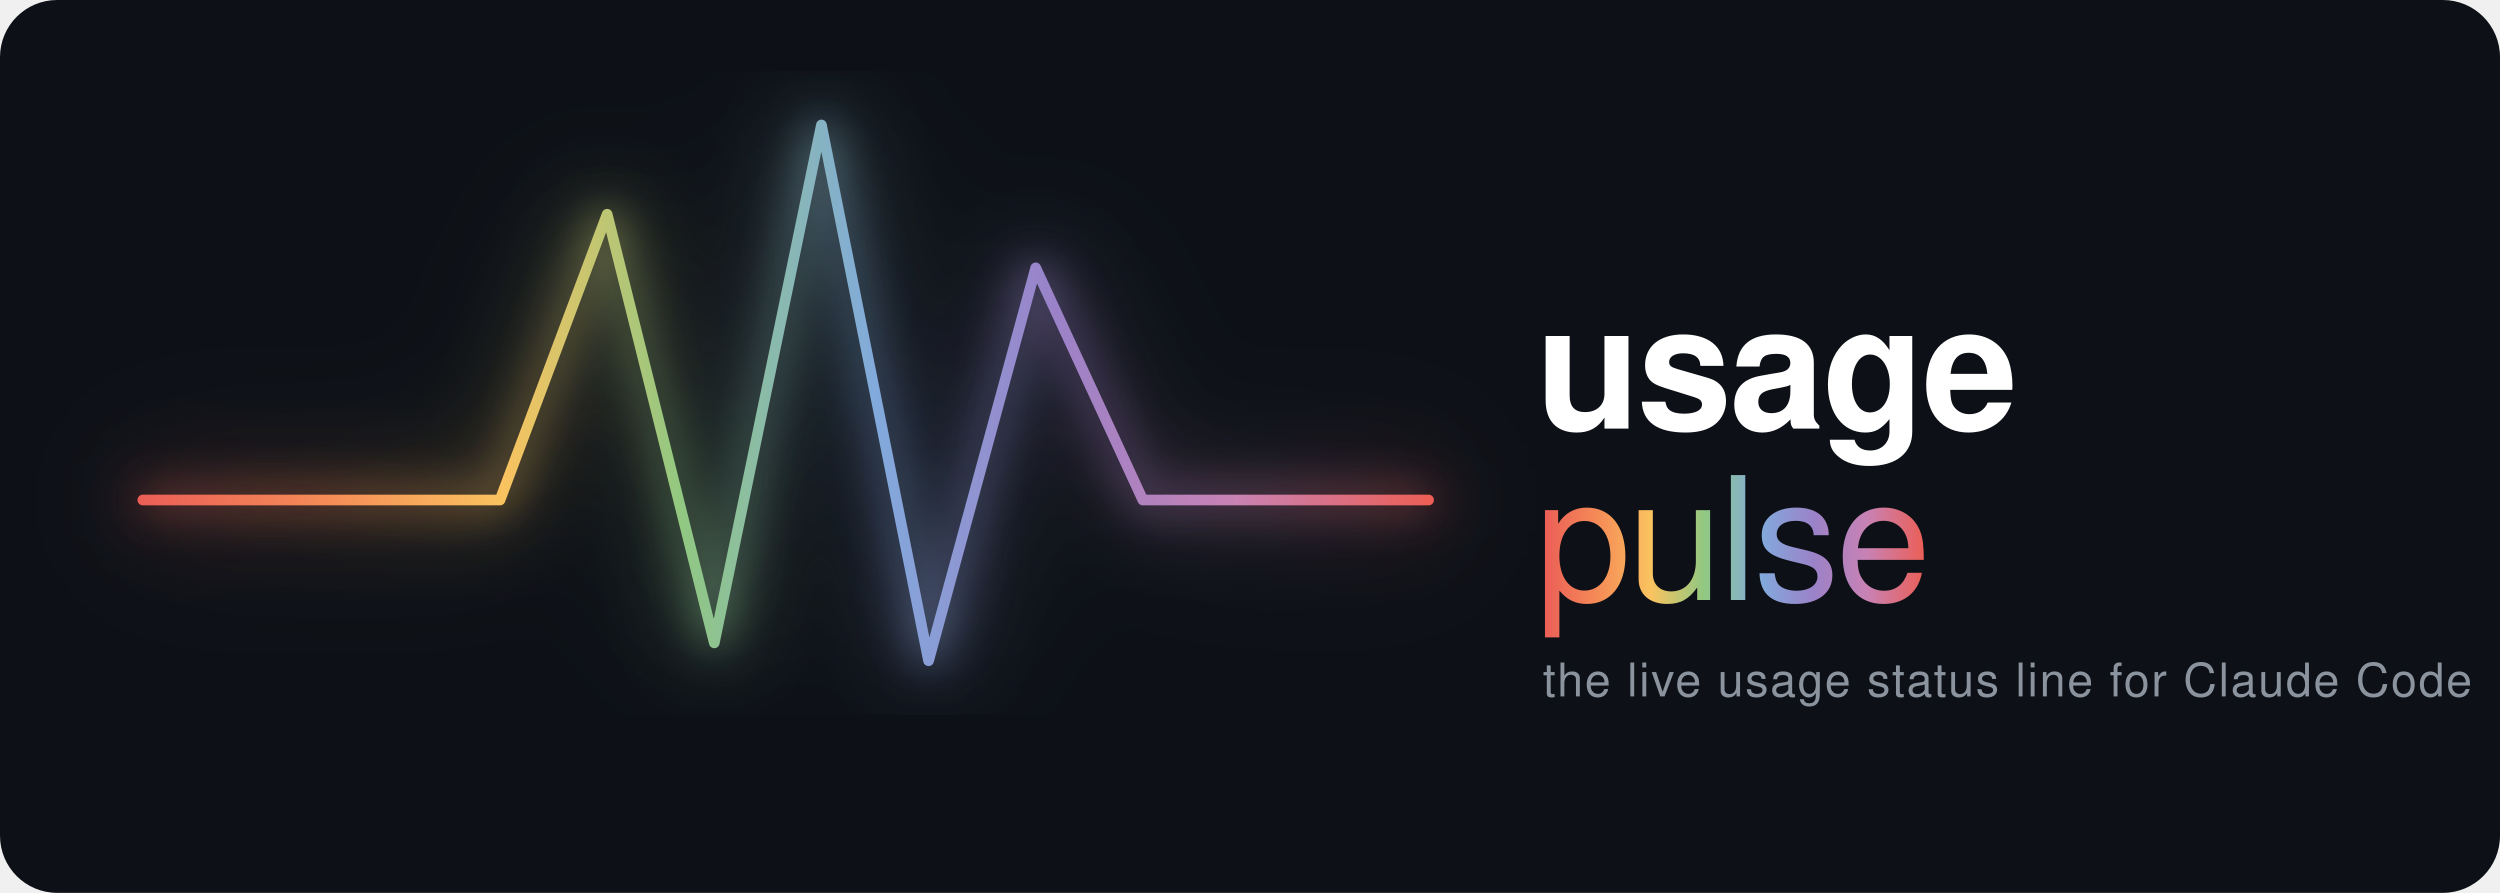
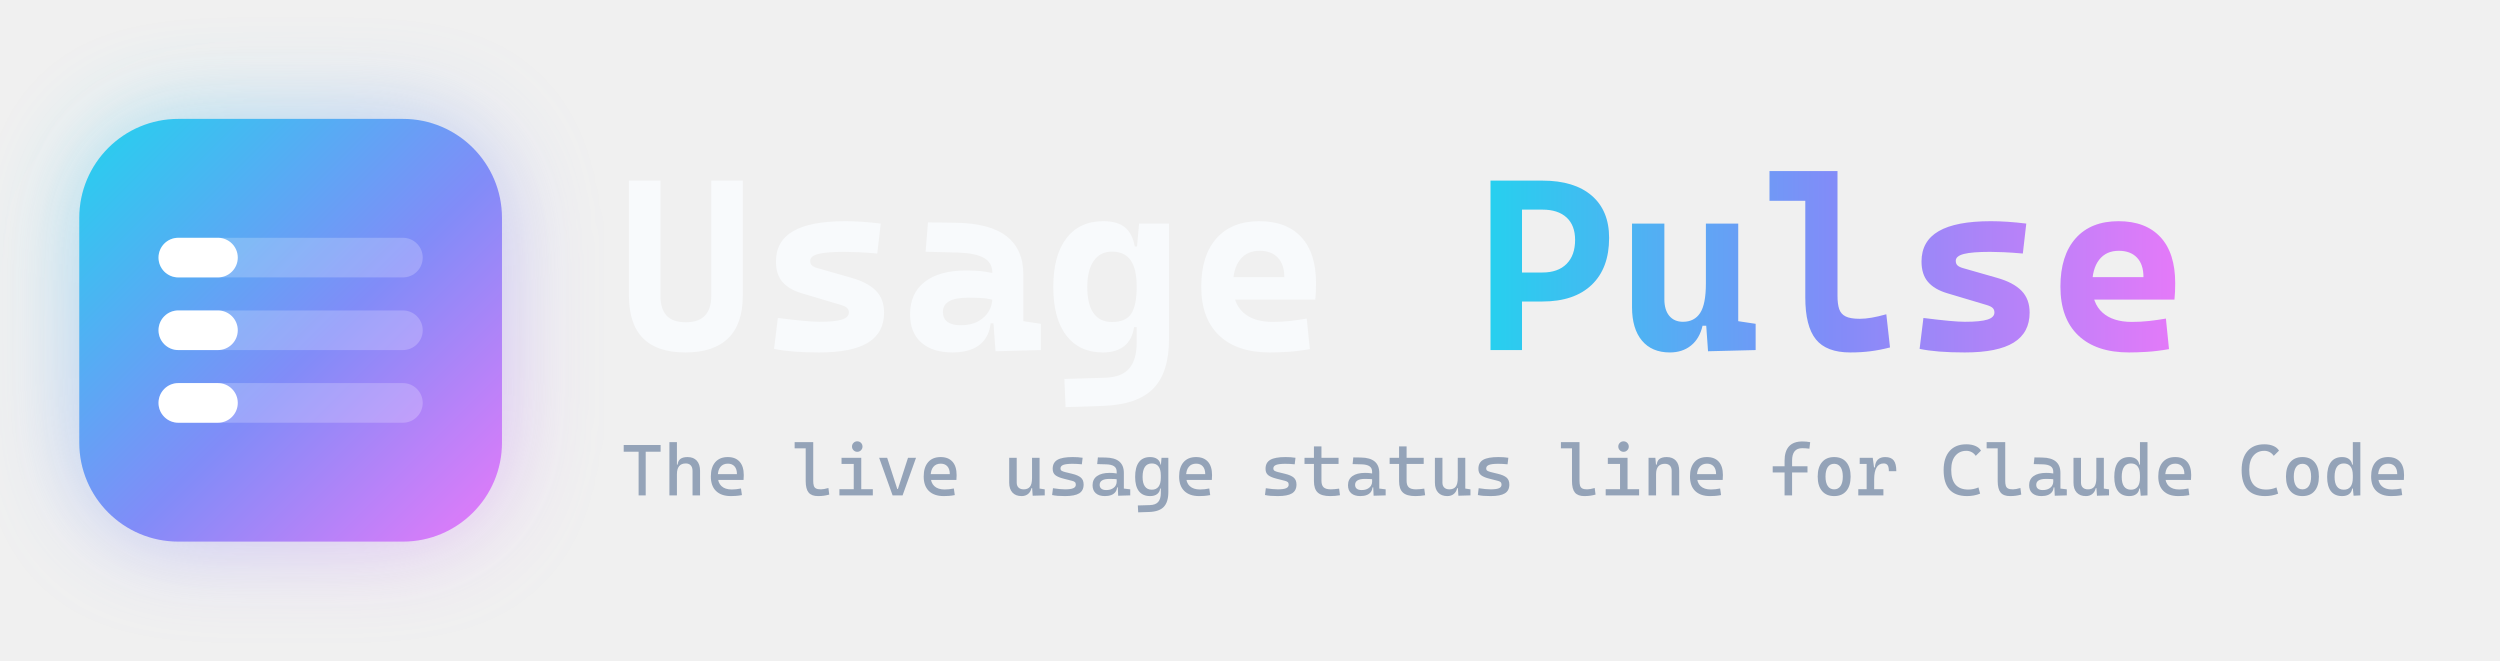
- <svg xmlns="http://www.w3.org/2000/svg" viewBox="0 0 700 250" width="700" height="250">
+ <svg xmlns="http://www.w3.org/2000/svg" viewBox="0 0 757 200" width="757" height="200" role="img" aria-label="Usage Pulse: the live usage status line for Claude Code">
  <defs>
-     <linearGradient id="g" x1="0%" y1="0%" x2="100%" y2="0%">
-       <stop offset="0%" stop-color="#eb5f57" />
-       <stop offset="14%" stop-color="#f58b57" />
-       <stop offset="28%" stop-color="#fac35f" />
-       <stop offset="42%" stop-color="#91c882" />
-       <stop offset="57%" stop-color="#82aadc" />
-       <stop offset="71%" stop-color="#9b82c8" />
-       <stop offset="85%" stop-color="#c882b4" />
-       <stop offset="100%" stop-color="#eb5f57" />
+     <linearGradient id="icon" x1="0" y1="0" x2="1" y2="1">
+       <stop offset="0" stop-color="#22d3ee" />
+       <stop offset=".55" stop-color="#818cf8" />
+       <stop offset="1" stop-color="#e879f9" />
    </linearGradient>
-     <filter id="g1">
-       <feGaussianBlur stdDeviation="6" />
-     </filter>
-     <filter id="g2">
-       <feGaussianBlur stdDeviation="12" />
-     </filter>
-     <filter id="g3">
-       <feGaussianBlur stdDeviation="20" />
+     <linearGradient id="word" gradientUnits="userSpaceOnUse" x1="446" y1="0" x2="663" y2="0">
+       <stop offset="0" stop-color="#22d3ee" />
+       <stop offset=".5" stop-color="#818cf8" />
+       <stop offset="1" stop-color="#e879f9" />
+     </linearGradient>
+     <filter id="glow" x="-40%" y="-40%" width="180%" height="180%">
+       <feGaussianBlur stdDeviation="14" />
    </filter>
  </defs>
-   <rect width="700" height="250" fill="#0d1117" rx="16" />
-   <polyline points="40,140 100,140 140,140 170,60 200,180 230,35 260,185 290,75 320,140 360,140 400,140" fill="none" stroke="url(#g)" stroke-width="8" stroke-linecap="round" stroke-linejoin="round" opacity="0.15" filter="url(#g3)" />
-   <polyline points="40,140 100,140 140,140 170,60 200,180 230,35 260,185 290,75 320,140 360,140 400,140" fill="none" stroke="url(#g)" stroke-width="6" stroke-linecap="round" stroke-linejoin="round" opacity="0.4" filter="url(#g2)" />
-   <polyline points="40,140 100,140 140,140 170,60 200,180 230,35 260,185 290,75 320,140 360,140 400,140" fill="none" stroke="url(#g)" stroke-width="4" stroke-linecap="round" stroke-linejoin="round" opacity="0.6" filter="url(#g1)" />
-   <polyline points="40,140 100,140 140,140 170,60 200,180 230,35 260,185 290,75 320,140 360,140 400,140" fill="none" stroke="url(#g)" stroke-width="3" stroke-linecap="round" stroke-linejoin="round" />
-   <text x="430" y="120" font-family="-apple-system,BlinkMacSystemFont,'Segoe UI',Helvetica,Arial,sans-serif" font-size="48" font-weight="700" fill="#ffffff" letter-spacing="-1">usage</text>
-   <text x="430" y="168" font-family="-apple-system,BlinkMacSystemFont,'Segoe UI',Helvetica,Arial,sans-serif" font-size="48" font-weight="300" fill="url(#g)" letter-spacing="-1">pulse</text>
-   <text x="432" y="195" font-family="-apple-system,BlinkMacSystemFont,'Segoe UI',Helvetica,Arial,sans-serif" font-size="13" fill="#8b949e" letter-spacing="0.5">the live usage status line for Claude Code</text>
+   <rect x="24" y="36" width="128" height="128" rx="32" fill="url(#icon)" filter="url(#glow)" opacity=".45">
+     <animate attributeName="opacity" values=".35;.6;.35" dur="6s" repeatCount="indefinite" />
+   </rect>
+   <rect x="24" y="36" width="128" height="128" rx="30" fill="url(#icon)" />
+   <rect x="48" y="72" width="80" height="12" rx="6" fill="#ffffff" opacity=".22" />
+   <rect x="48" y="72" width="24" height="12" rx="6" fill="#ffffff">
+     <animate attributeName="width" values="24;74;60;82;24" dur="7s" repeatCount="indefinite" calcMode="spline" keySplines="0.4 0 0.2 1;0.4 0 0.2 1;0.4 0 0.2 1;0.4 0 0.2 1" />
+   </rect>
+   <rect x="48" y="94" width="80" height="12" rx="6" fill="#ffffff" opacity=".22" />
+   <rect x="48" y="94" width="24" height="12" rx="6" fill="#ffffff">
+     <animate attributeName="width" values="48;30;70;52;48" dur="9s" repeatCount="indefinite" calcMode="spline" keySplines="0.4 0 0.2 1;0.4 0 0.2 1;0.4 0 0.2 1;0.4 0 0.2 1" />
+   </rect>
+   <rect x="48" y="116" width="80" height="12" rx="6" fill="#ffffff" opacity=".22" />
+   <rect x="48" y="116" width="24" height="12" rx="6" fill="#ffffff">
+     <animate attributeName="width" values="16;60;40;68;16" dur="8s" repeatCount="indefinite" calcMode="spline" keySplines="0.4 0 0.2 1;0.4 0 0.2 1;0.4 0 0.2 1;0.4 0 0.2 1" />
+   </rect>
+   <path d="M207.53 106.723Q190.444 106.723 190.444 89.523V54.691H199.983V89.523Q199.983 93.534 201.844 95.558Q203.705 97.581 207.694 97.581Q215.376 97.581 215.376 89.523V54.691H224.915V89.523Q224.915 98.123 220.494 102.423Q216.073 106.723 207.53 106.723Z M248.076 106.723Q243.704 106.723 240.326 106.452Q236.947 106.181 234.382 105.639L235.538 96.28Q240.091 96.858 243.198 97.147Q246.306 97.437 248.076 97.437Q252.81 97.437 254.923 96.768Q257.037 96.1 257.037 94.618Q257.037 93.751 256.495 93.245Q255.953 92.739 254.761 92.378L242.656 88.765Q238.826 87.608 236.893 85.332Q234.96 83.056 234.96 79.189Q234.96 73.011 240.163 69.994Q245.366 66.977 255.953 66.977Q258.41 66.977 261.066 67.157Q263.722 67.338 266.685 67.699L265.637 76.769Q262.349 76.479 259.892 76.371Q257.435 76.263 255.736 76.263Q250.28 76.263 247.805 76.895Q245.33 77.527 245.33 78.973Q245.33 79.876 245.854 80.364Q246.378 80.852 247.498 81.177L257.868 84.14Q262.818 85.549 265.257 88.06Q267.696 90.571 267.696 94.654Q267.696 100.761 262.854 103.742Q258.013 106.723 248.076 106.723Z M301.444 106.361 300.613 95.016 300.469 90.029V82.55Q300.469 79.479 297.849 78.051Q295.229 76.624 290.062 76.479L280.271 76.227L280.993 67.338L289.34 67.446Q299.746 67.591 304.805 71.547Q309.863 75.504 309.863 83.092V97.256L315.175 98.051V106.0ZM288.473 106.723Q282.366 106.723 278.97 103.724Q275.573 100.725 275.573 95.196Q275.573 88.765 280.018 85.332Q284.462 81.899 292.628 81.899Q295.771 81.899 298.066 82.225Q300.36 82.55 302.709 83.236L301.119 90.86Q298.807 90.318 296.964 90.228Q295.121 90.138 293.098 90.138Q285.51 90.138 285.51 94.474Q285.51 96.425 286.883 97.455Q288.256 98.484 290.894 98.484Q294.073 98.484 296.205 97.292Q298.337 96.1 299.403 94.257Q300.469 92.414 300.469 90.463V88.078L301.842 97.906H298.771L300.035 96.75Q299.927 100.074 298.518 102.296Q297.108 104.519 294.561 105.621Q292.014 106.723 288.473 106.723Z M322.654 123.271 322.293 114.744 334.578 114.383Q339.637 114.238 341.913 111.583Q344.189 108.927 344.189 103.76V75.793L344.912 67.699H353.981V102.604Q353.981 112.829 349.176 117.689Q344.37 122.549 333.855 122.91ZM333.964 106.723Q326.846 106.723 322.889 101.592Q318.933 96.461 318.933 86.886Q318.933 77.383 322.889 72.18Q326.846 66.977 334.036 66.977Q338.408 66.977 340.667 68.874Q342.925 70.771 343.611 74.637H346.43L344.189 86.886Q344.189 81.321 342.329 78.756Q340.468 76.19 336.71 76.19Q333.133 76.19 331.182 78.991Q329.23 81.791 329.23 86.886Q329.23 92.161 331.127 94.835Q333.024 97.509 336.71 97.509Q340.901 97.509 342.545 94.979Q344.189 92.45 344.189 86.886L346.791 99.062H343.395Q342.816 102.893 340.396 104.808Q337.975 106.723 333.964 106.723Z M384.514 106.723Q374.566 106.723 369.152 101.574Q363.737 96.425 363.737 86.777Q363.737 77.383 368.339 72.18Q372.941 66.977 381.334 66.977Q389.534 66.977 394.016 71.785Q398.497 76.593 398.497 85.766Q398.497 88.367 398.27 90.716H370.169V83.923H388.886Q388.886 80.065 386.917 78.001Q384.947 75.938 381.406 75.938Q377.576 75.938 375.462 78.666Q373.349 81.394 373.349 86.416Q373.349 91.827 376.479 94.65Q379.609 97.473 385.381 97.473Q387.987 97.473 390.514 97.202Q393.041 96.931 395.679 96.461L396.618 105.711Q392.948 106.361 389.902 106.542Q386.856 106.723 384.514 106.723Z" fill="#f8fafc" />
+   <path d="M459.995 91.294V82.514H467.041Q471.774 82.514 474.358 79.912Q476.941 77.311 476.941 72.649Q476.941 68.241 474.358 65.856Q471.774 63.472 467.041 63.472H460.14V54.691H467.041Q476.688 54.691 481.964 59.226Q487.239 63.761 487.239 72.035Q487.239 81.213 481.964 86.253Q476.688 91.294 467.041 91.294ZM451.323 106.0V54.691H460.862V106.0Z M505.631 106.723Q500.166 106.723 497.171 103.127Q494.177 99.532 494.177 92.992V67.699H503.969V90.571Q503.969 93.859 505.468 95.648Q506.968 97.437 509.605 97.437Q513.045 97.437 514.794 94.781Q516.543 92.125 516.543 85.874L518.494 98.629H515.531Q514.641 102.531 512.041 104.627Q509.441 106.723 505.631 106.723ZM517.193 106.361 516.543 97.184V90.463H526.335V97.256L531.61 98.051V106.0ZM516.543 95.16V67.699H526.335V92.992Z M560.264 106.723Q553.037 106.723 549.839 102.748Q546.642 98.773 546.642 90.029V51.801H556.397V89.668Q556.397 92.053 556.903 93.57Q557.409 95.088 558.854 95.811Q560.3 96.533 563.154 96.533Q566.334 96.533 571.176 95.16L572.296 105.205Q569.225 106.0 566.37 106.361Q563.516 106.723 560.264 106.723ZM535.802 60.798V51.801H547.292V60.798Z M594.951 106.723Q590.579 106.723 587.201 106.452Q583.822 106.181 581.257 105.639L582.413 96.28Q586.966 96.858 590.073 97.147Q593.181 97.437 594.951 97.437Q599.685 97.437 601.798 96.768Q603.912 96.1 603.912 94.618Q603.912 93.751 603.37 93.245Q602.828 92.739 601.636 92.378L589.531 88.765Q585.701 87.608 583.768 85.332Q581.835 83.056 581.835 79.189Q581.835 73.011 587.038 69.994Q592.241 66.977 602.828 66.977Q605.285 66.977 607.941 67.157Q610.597 67.338 613.56 67.699L612.512 76.769Q609.224 76.479 606.767 76.371Q604.31 76.263 602.611 76.263Q597.155 76.263 594.68 76.895Q592.205 77.527 592.205 78.973Q592.205 79.876 592.729 80.364Q593.253 80.852 594.373 81.177L604.743 84.14Q609.693 85.549 612.132 88.06Q614.571 90.571 614.571 94.654Q614.571 100.761 609.729 103.742Q604.888 106.723 594.951 106.723Z M644.67 106.723Q634.722 106.723 629.308 101.574Q623.894 96.425 623.894 86.777Q623.894 77.383 628.495 72.18Q633.097 66.977 641.49 66.977Q649.69 66.977 654.172 71.785Q658.653 76.593 658.653 85.766Q658.653 88.367 658.427 90.716H630.325V83.923H649.042Q649.042 80.065 647.073 78.001Q645.104 75.938 641.562 75.938Q637.732 75.938 635.619 78.666Q633.505 81.394 633.505 86.416Q633.505 91.827 636.635 94.65Q639.765 97.473 645.537 97.473Q648.143 97.473 650.67 97.202Q653.197 96.931 655.835 96.461L656.774 105.711Q653.104 106.361 650.058 106.542Q647.013 106.723 644.67 106.723Z" fill="url(#word)" />
+   <path d="M193.371 150.0V134.746H195.52V150.0ZM188.859 136.787V134.746H200.031V136.787Z M209.699 150.0V142.588Q209.699 141.503 209.162 140.917Q208.625 140.332 207.658 140.332Q204.973 140.332 204.973 143.598L204.307 140.676H205.188Q205.284 139.526 206.025 138.962Q206.767 138.398 208.195 138.398Q210.0 138.398 210.988 139.494Q211.977 140.59 211.977 142.588V150.0ZM202.695 150.0V133.887H204.973V150.0Z M221.322 150.215Q218.411 150.215 216.827 148.684Q215.242 147.153 215.242 144.285Q215.242 141.492 216.585 139.945Q217.928 138.398 220.377 138.398Q222.687 138.398 223.949 139.795Q225.211 141.191 225.211 143.855Q225.211 144.64 225.146 145.316H217.154V143.576H223.148Q223.148 142.04 222.418 141.218Q221.688 140.396 220.398 140.396Q218.948 140.396 218.148 141.385Q217.348 142.373 217.348 144.178Q217.348 146.154 218.449 147.186Q219.55 148.217 221.58 148.217Q222.289 148.217 222.977 148.136Q223.664 148.056 224.373 147.916L224.652 149.914Q223.643 150.107 222.805 150.161Q221.967 150.215 221.322 150.215Z M247.705 150.215Q245.729 150.215 244.848 149.141Q243.967 148.066 243.967 145.703V133.887H246.244V145.596Q246.244 146.498 246.416 147.067Q246.588 147.637 247.087 147.905Q247.587 148.174 248.564 148.174Q249.456 148.174 250.842 147.766L251.1 149.764Q250.229 150.0 249.429 150.107Q248.629 150.215 247.705 150.215ZM240.615 135.756V133.887H244.16V135.756Z M258.512 150.0V139.258H260.789V150.0ZM254.172 150.0V148.131H258.727V150.0ZM260.574 150.0V148.131H264.291V150.0ZM254.816 140.482V138.613H260.789V140.482ZM259.575 136.809Q258.92 136.809 258.453 136.341Q257.985 135.874 257.985 135.219Q257.985 134.553 258.453 134.091Q258.92 133.629 259.575 133.629Q260.241 133.629 260.703 134.091Q261.165 134.553 261.165 135.219Q261.165 135.874 260.703 136.341Q260.241 136.809 259.575 136.809Z M270.274 150.0 266.203 138.613H268.631L271.692 148.066H271.886L274.947 138.613H277.375L273.304 150.0Z M285.775 150.215Q282.864 150.215 281.28 148.684Q279.695 147.153 279.695 144.285Q279.695 141.492 281.038 139.945Q282.381 138.398 284.83 138.398Q287.14 138.398 288.402 139.795Q289.664 141.191 289.664 143.855Q289.664 144.64 289.6 145.316H281.607V143.576H287.602Q287.602 142.04 286.871 141.218Q286.141 140.396 284.852 140.396Q283.401 140.396 282.601 141.385Q281.801 142.373 281.801 144.178Q281.801 146.154 282.902 147.186Q284.003 148.217 286.033 148.217Q286.742 148.217 287.43 148.136Q288.117 148.056 288.826 147.916L289.105 149.914Q288.096 150.107 287.258 150.161Q286.42 150.215 285.775 150.215Z M309.344 150.215Q307.55 150.215 306.567 149.146Q305.584 148.077 305.584 146.133V138.613H307.861V146.133Q307.861 147.11 308.42 147.642Q308.979 148.174 309.988 148.174Q311.234 148.174 311.868 147.384Q312.502 146.595 312.502 144.736L313.082 147.809H312.33Q312.062 148.969 311.277 149.592Q310.493 150.215 309.344 150.215ZM312.695 150.107 312.502 147.379V145.381H314.779V147.938L316.348 148.174V150.0ZM312.502 146.777V138.613H314.779V146.133Z M322.471 150.215Q321.182 150.215 320.263 150.14Q319.345 150.064 318.582 149.893L318.84 147.83Q319.968 148.002 320.833 148.088Q321.697 148.174 322.471 148.174Q324.2 148.174 324.979 147.835Q325.758 147.497 325.758 146.756Q325.758 146.24 325.484 145.988Q325.21 145.735 324.641 145.596L322.02 144.93Q320.333 144.5 319.543 143.866Q318.754 143.232 318.754 141.943Q318.754 140.074 320.188 139.236Q321.622 138.398 324.812 138.398Q325.64 138.398 326.354 138.447Q327.068 138.495 327.82 138.613L327.584 140.59Q326.714 140.504 326.048 140.472Q325.382 140.439 324.748 140.439Q322.836 140.439 321.977 140.767Q321.117 141.095 321.117 141.836Q321.117 142.33 321.472 142.55Q321.826 142.771 322.557 142.953L324.662 143.469Q326.456 143.898 327.289 144.618Q328.121 145.338 328.121 146.713Q328.121 148.55 326.778 149.382Q325.436 150.215 322.471 150.215Z M338.584 150.107 338.434 146.734 338.133 145.789V142.846Q338.133 141.707 337.333 141.175Q336.532 140.644 334.953 140.601L332.225 140.525L332.439 138.506L334.738 138.538Q337.563 138.581 338.933 139.757Q340.303 140.934 340.303 143.189V147.938L342.236 148.174V150.0ZM334.566 150.215Q332.783 150.215 331.806 149.355Q330.828 148.496 330.828 146.928Q330.828 145.123 332.176 144.156Q333.524 143.189 335.984 143.189Q337.005 143.189 337.805 143.313Q338.605 143.437 339.229 143.684L338.756 145.23Q338.036 145.069 337.349 145.042Q336.661 145.016 335.941 145.016Q332.977 145.016 332.977 146.82Q332.977 147.572 333.487 147.98Q333.997 148.389 334.932 148.389Q335.995 148.389 336.709 148.023Q337.424 147.658 337.778 147.089Q338.133 146.52 338.133 145.918V144.672L338.799 147.594H337.896L338.262 147.25Q338.262 148.238 337.805 148.899Q337.349 149.56 336.521 149.887Q335.694 150.215 334.566 150.215Z M344.643 155.135 344.535 153.051 348.188 152.943Q349.917 152.89 350.701 151.987Q351.485 151.085 351.496 149.334V141.02L351.711 138.613H353.773V148.99Q353.773 152.03 352.388 153.48Q351.002 154.931 347.973 155.027ZM348.263 150.215Q346.028 150.215 344.874 148.743Q343.719 147.271 343.719 144.414Q343.719 141.449 344.874 139.924Q346.028 138.398 348.263 138.398Q349.595 138.398 350.422 139.0Q351.249 139.602 351.389 140.676H352.27L351.496 143.92Q351.496 142.158 350.803 141.245Q350.11 140.332 348.768 140.332Q347.393 140.332 346.684 141.363Q345.975 142.395 345.975 144.414Q345.975 146.326 346.684 147.304Q347.393 148.281 348.768 148.281Q350.11 148.281 350.803 147.368Q351.496 146.455 351.496 144.693L352.27 147.938H351.281Q351.174 149.012 350.374 149.613Q349.573 150.215 348.263 150.215Z M363.119 150.215Q360.208 150.215 358.624 148.684Q357.039 147.153 357.039 144.285Q357.039 141.492 358.382 139.945Q359.725 138.398 362.174 138.398Q364.483 138.398 365.746 139.795Q367.008 141.191 367.008 143.855Q367.008 144.64 366.943 145.316H358.951V143.576H364.945Q364.945 142.04 364.215 141.218Q363.484 140.396 362.195 140.396Q360.745 140.396 359.945 141.385Q359.145 142.373 359.145 144.178Q359.145 146.154 360.246 147.186Q361.347 148.217 363.377 148.217Q364.086 148.217 364.773 148.136Q365.461 148.056 366.17 147.916L366.449 149.914Q365.439 150.107 364.602 150.161Q363.764 150.215 363.119 150.215Z M386.924 150.215Q385.635 150.215 384.716 150.14Q383.798 150.064 383.035 149.893L383.293 147.83Q384.421 148.002 385.286 148.088Q386.15 148.174 386.924 148.174Q388.653 148.174 389.432 147.835Q390.211 147.497 390.211 146.756Q390.211 146.24 389.937 145.988Q389.663 145.735 389.094 145.596L386.473 144.93Q384.786 144.5 383.997 143.866Q383.207 143.232 383.207 141.943Q383.207 140.074 384.641 139.236Q386.075 138.398 389.266 138.398Q390.093 138.398 390.807 138.447Q391.521 138.495 392.273 138.613L392.037 140.59Q391.167 140.504 390.501 140.472Q389.835 140.439 389.201 140.439Q387.289 140.439 386.43 140.767Q385.57 141.095 385.57 141.836Q385.57 142.33 385.925 142.55Q386.279 142.771 387.01 142.953L389.115 143.469Q390.909 143.898 391.742 144.618Q392.574 145.338 392.574 146.713Q392.574 148.55 391.231 149.382Q389.889 150.215 386.924 150.215Z M402.758 150.215Q400.169 150.215 399.014 149.141Q397.859 148.066 397.859 145.703V143.77H400.137V145.596Q400.137 146.949 400.797 147.562Q401.458 148.174 402.973 148.174Q403.51 148.174 404.111 148.115Q404.713 148.056 405.486 147.959L405.744 149.957Q404.992 150.086 404.278 150.15Q403.563 150.215 402.758 150.215ZM397.859 144.629V135.176H400.137V144.629ZM395.002 140.482V138.613H405.314V140.482Z M415.928 150.107 415.777 146.734 415.477 145.789V142.846Q415.477 141.707 414.676 141.175Q413.876 140.644 412.297 140.601L409.568 140.525L409.783 138.506L412.082 138.538Q414.907 138.581 416.277 139.757Q417.646 140.934 417.646 143.189V147.938L419.58 148.174V150.0ZM411.91 150.215Q410.127 150.215 409.149 149.355Q408.172 148.496 408.172 146.928Q408.172 145.123 409.52 144.156Q410.868 143.189 413.328 143.189Q414.349 143.189 415.149 143.313Q415.949 143.437 416.572 143.684L416.1 145.23Q415.38 145.069 414.692 145.042Q414.005 145.016 413.285 145.016Q410.32 145.016 410.32 146.82Q410.32 147.572 410.831 147.98Q411.341 148.389 412.275 148.389Q413.339 148.389 414.053 148.023Q414.768 147.658 415.122 147.089Q415.477 146.52 415.477 145.918V144.672L416.143 147.594H415.24L415.605 147.25Q415.605 148.238 415.149 148.899Q414.692 149.56 413.865 149.887Q413.038 150.215 411.91 150.215Z M428.539 150.215Q425.95 150.215 424.795 149.141Q423.641 148.066 423.641 145.703V143.77H425.918V145.596Q425.918 146.949 426.579 147.562Q427.239 148.174 428.754 148.174Q429.291 148.174 429.893 148.115Q430.494 148.056 431.268 147.959L431.525 149.957Q430.773 150.086 430.059 150.15Q429.345 150.215 428.539 150.215ZM423.641 144.629V135.176H425.918V144.629ZM420.783 140.482V138.613H431.096V140.482Z M438.25 150.215Q436.456 150.215 435.473 149.146Q434.49 148.077 434.49 146.133V138.613H436.768V146.133Q436.768 147.11 437.326 147.642Q437.885 148.174 438.895 148.174Q440.141 148.174 440.774 147.384Q441.408 146.595 441.408 144.736L441.988 147.809H441.236Q440.968 148.969 440.184 149.592Q439.399 150.215 438.25 150.215ZM441.602 150.107 441.408 147.379V145.381H443.686V147.938L445.254 148.174V150.0ZM441.408 146.777V138.613H443.686V146.133Z M451.377 150.215Q450.088 150.215 449.169 150.14Q448.251 150.064 447.488 149.893L447.746 147.83Q448.874 148.002 449.739 148.088Q450.604 148.174 451.377 148.174Q453.106 148.174 453.885 147.835Q454.664 147.497 454.664 146.756Q454.664 146.24 454.39 145.988Q454.116 145.735 453.547 145.596L450.926 144.93Q449.239 144.5 448.45 143.866Q447.66 143.232 447.66 141.943Q447.66 140.074 449.094 139.236Q450.528 138.398 453.719 138.398Q454.546 138.398 455.26 138.447Q455.975 138.495 456.727 138.613L456.49 140.59Q455.62 140.504 454.954 140.472Q454.288 140.439 453.654 140.439Q451.742 140.439 450.883 140.767Q450.023 141.095 450.023 141.836Q450.023 142.33 450.378 142.55Q450.732 142.771 451.463 142.953L453.568 143.469Q455.362 143.898 456.195 144.618Q457.027 145.338 457.027 146.713Q457.027 148.55 455.685 149.382Q454.342 150.215 451.377 150.215Z M479.736 150.215Q477.76 150.215 476.879 149.141Q475.998 148.066 475.998 145.703V133.887H478.275V145.596Q478.275 146.498 478.447 147.067Q478.619 147.637 479.119 147.905Q479.618 148.174 480.596 148.174Q481.487 148.174 482.873 147.766L483.131 149.764Q482.261 150.0 481.46 150.107Q480.66 150.215 479.736 150.215ZM472.646 135.756V133.887H476.191V135.756Z M490.543 150.0V139.258H492.82V150.0ZM486.203 150.0V148.131H490.758V150.0ZM492.605 150.0V148.131H496.322V150.0ZM486.848 140.482V138.613H492.82V140.482ZM491.606 136.809Q490.951 136.809 490.484 136.341Q490.017 135.874 490.017 135.219Q490.017 134.553 490.484 134.091Q490.951 133.629 491.606 133.629Q492.272 133.629 492.734 134.091Q493.196 134.553 493.196 135.219Q493.196 135.874 492.734 136.341Q492.272 136.809 491.606 136.809Z M506.184 150.0V142.588Q506.184 141.557 505.646 140.998Q505.109 140.439 504.143 140.439Q501.457 140.439 501.457 143.598L500.791 140.676H501.672Q501.769 139.526 502.51 138.962Q503.251 138.398 504.68 138.398Q506.484 138.398 507.473 139.494Q508.461 140.59 508.461 142.588V150.0ZM499.18 150.0V138.613H501.242L501.457 141.02V150.0Z M517.807 150.215Q514.896 150.215 513.311 148.684Q511.727 147.153 511.727 144.285Q511.727 141.492 513.069 139.945Q514.412 138.398 516.861 138.398Q519.171 138.398 520.433 139.795Q521.695 141.191 521.695 143.855Q521.695 144.64 521.631 145.316H513.639V143.576H519.633Q519.633 142.04 518.902 141.218Q518.172 140.396 516.883 140.396Q515.433 140.396 514.632 141.385Q513.832 142.373 513.832 144.178Q513.832 146.154 514.933 147.186Q516.034 148.217 518.064 148.217Q518.773 148.217 519.461 148.136Q520.148 148.056 520.857 147.916L521.137 149.914Q520.127 150.107 519.289 150.161Q518.451 150.215 517.807 150.215Z M540.365 150.0V139.58Q540.365 133.672 545.758 133.672Q546.982 133.672 548.121 133.887L547.885 135.863Q547.208 135.777 546.692 135.745Q546.177 135.713 545.693 135.713Q542.643 135.713 542.643 139.473V150.0ZM536.777 143.061V141.191H547.305V143.061Z M555.383 150.215Q553.02 150.215 551.709 148.668Q550.398 147.121 550.398 144.307Q550.398 141.481 551.709 139.94Q553.02 138.398 555.383 138.398Q557.757 138.398 559.062 139.94Q560.367 141.481 560.367 144.307Q560.367 147.121 559.062 148.668Q557.757 150.215 555.383 150.215ZM555.383 148.174Q556.64 148.174 557.322 147.164Q558.004 146.154 558.004 144.307Q558.004 142.448 557.322 141.444Q556.64 140.439 555.383 140.439Q554.126 140.439 553.444 141.444Q552.762 142.448 552.762 144.307Q552.762 146.154 553.444 147.164Q554.126 148.174 555.383 148.174Z M567.5 145.102 566.834 141.535H567.715Q567.908 138.398 570.852 138.398Q572.613 138.398 573.408 139.408Q574.203 140.418 574.203 142.674H571.947Q571.947 141.428 571.577 140.88Q571.206 140.332 570.379 140.332Q568.929 140.332 568.214 141.573Q567.5 142.813 567.5 145.102ZM562.688 150.0V148.131H570.293V150.0ZM565.223 150.0V138.613H567.07L567.5 141.879V150.0ZM563.117 140.482V138.613H566.92L567.135 140.482Z M595.645 150.215Q588.533 150.215 588.533 142.352Q588.533 138.624 590.327 136.578Q592.121 134.531 595.387 134.531Q596.966 134.531 598.137 135.031Q599.308 135.53 599.845 136.454L598.255 138.033Q597.771 137.303 597.025 136.905Q596.278 136.508 595.408 136.508Q593.335 136.508 592.083 138.001Q590.832 139.494 590.832 142.244Q590.832 148.238 596.01 148.238Q597.567 148.238 599.082 147.594L599.576 149.484Q597.707 150.215 595.645 150.215Z M608.643 150.215Q606.666 150.215 605.785 149.141Q604.904 148.066 604.904 145.703V133.887H607.182V145.596Q607.182 146.498 607.354 147.067Q607.525 147.637 608.025 147.905Q608.524 148.174 609.502 148.174Q610.394 148.174 611.779 147.766L612.037 149.764Q611.167 150.0 610.367 150.107Q609.566 150.215 608.643 150.215ZM601.553 135.756V133.887H605.098V135.756Z M622.178 150.107 622.027 146.734 621.727 145.789V142.846Q621.727 141.707 620.926 141.175Q620.126 140.644 618.547 140.601L615.818 140.525L616.033 138.506L618.332 138.538Q621.157 138.581 622.527 139.757Q623.896 140.934 623.896 143.189V147.938L625.83 148.174V150.0ZM618.16 150.215Q616.377 150.215 615.399 149.355Q614.422 148.496 614.422 146.928Q614.422 145.123 615.77 144.156Q617.118 143.189 619.578 143.189Q620.599 143.189 621.399 143.313Q622.199 143.437 622.822 143.684L622.35 145.23Q621.63 145.069 620.942 145.042Q620.255 145.016 619.535 145.016Q616.57 145.016 616.57 146.82Q616.57 147.572 617.081 147.98Q617.591 148.389 618.525 148.389Q619.589 148.389 620.303 148.023Q621.018 147.658 621.372 147.089Q621.727 146.52 621.727 145.918V144.672L622.393 147.594H621.49L621.855 147.25Q621.855 148.238 621.399 148.899Q620.942 149.56 620.115 149.887Q619.288 150.215 618.16 150.215Z M631.609 150.215Q629.815 150.215 628.833 149.146Q627.85 148.077 627.85 146.133V138.613H630.127V146.133Q630.127 147.11 630.686 147.642Q631.244 148.174 632.254 148.174Q633.5 148.174 634.134 147.384Q634.768 146.595 634.768 144.736L635.348 147.809H634.596Q634.327 148.969 633.543 149.592Q632.759 150.215 631.609 150.215ZM634.961 150.107 634.768 147.379V145.381H637.045V147.938L638.613 148.174V150.0ZM634.768 146.777V138.613H637.045V146.133Z M644.747 150.215Q642.513 150.215 641.358 148.743Q640.203 147.271 640.203 144.414Q640.203 141.449 641.358 139.924Q642.513 138.398 644.747 138.398Q646.025 138.398 646.826 139.0Q647.626 139.602 647.766 140.676H648.646L647.98 143.92Q647.98 142.158 647.288 141.245Q646.595 140.332 645.252 140.332Q643.877 140.332 643.168 141.363Q642.459 142.395 642.459 144.414Q642.459 146.326 643.168 147.304Q643.877 148.281 645.252 148.281Q646.595 148.281 647.288 147.368Q647.98 146.455 647.98 144.693L648.754 147.938H647.766Q647.658 149.012 646.858 149.613Q646.058 150.215 644.747 150.215ZM648.217 150.107 647.98 147.873V133.887H650.258V150.0Z M659.604 150.215Q656.692 150.215 655.108 148.684Q653.523 147.153 653.523 144.285Q653.523 141.492 654.866 139.945Q656.209 138.398 658.658 138.398Q660.968 138.398 662.23 139.795Q663.492 141.191 663.492 143.855Q663.492 144.64 663.428 145.316H655.436V143.576H661.43Q661.43 142.04 660.699 141.218Q659.969 140.396 658.68 140.396Q657.229 140.396 656.429 141.385Q655.629 142.373 655.629 144.178Q655.629 146.154 656.73 147.186Q657.831 148.217 659.861 148.217Q660.57 148.217 661.258 148.136Q661.945 148.056 662.654 147.916L662.934 149.914Q661.924 150.107 661.086 150.161Q660.248 150.215 659.604 150.215Z M685.879 150.215Q678.768 150.215 678.768 142.352Q678.768 138.624 680.562 136.578Q682.355 134.531 685.621 134.531Q687.2 134.531 688.371 135.031Q689.542 135.53 690.079 136.454L688.489 138.033Q688.006 137.303 687.259 136.905Q686.513 136.508 685.643 136.508Q683.569 136.508 682.318 138.001Q681.066 139.494 681.066 142.244Q681.066 148.238 686.244 148.238Q687.802 148.238 689.316 147.594L689.811 149.484Q687.941 150.215 685.879 150.215Z M697.18 150.215Q694.816 150.215 693.506 148.668Q692.195 147.121 692.195 144.307Q692.195 141.481 693.506 139.94Q694.816 138.398 697.18 138.398Q699.554 138.398 700.859 139.94Q702.164 141.481 702.164 144.307Q702.164 147.121 700.859 148.668Q699.554 150.215 697.18 150.215ZM697.18 148.174Q698.437 148.174 699.119 147.164Q699.801 146.154 699.801 144.307Q699.801 142.448 699.119 141.444Q698.437 140.439 697.18 140.439Q695.923 140.439 695.241 141.444Q694.559 142.448 694.559 144.307Q694.559 146.154 695.241 147.164Q695.923 148.174 697.18 148.174Z M709.2 150.215Q706.966 150.215 705.811 148.743Q704.656 147.271 704.656 144.414Q704.656 141.449 705.811 139.924Q706.966 138.398 709.2 138.398Q710.479 138.398 711.279 139.0Q712.079 139.602 712.219 140.676H713.1L712.434 143.92Q712.434 142.158 711.741 141.245Q711.048 140.332 709.705 140.332Q708.33 140.332 707.621 141.363Q706.912 142.395 706.912 144.414Q706.912 146.326 707.621 147.304Q708.33 148.281 709.705 148.281Q711.048 148.281 711.741 147.368Q712.434 146.455 712.434 144.693L713.207 147.938H712.219Q712.111 149.012 711.311 149.613Q710.511 150.215 709.2 150.215ZM712.67 150.107 712.434 147.873V133.887H714.711V150.0Z M724.057 150.215Q721.146 150.215 719.561 148.684Q717.977 147.153 717.977 144.285Q717.977 141.492 719.319 139.945Q720.662 138.398 723.111 138.398Q725.421 138.398 726.683 139.795Q727.945 141.191 727.945 143.855Q727.945 144.64 727.881 145.316H719.889V143.576H725.883Q725.883 142.04 725.152 141.218Q724.422 140.396 723.133 140.396Q721.683 140.396 720.882 141.385Q720.082 142.373 720.082 144.178Q720.082 146.154 721.183 147.186Q722.284 148.217 724.314 148.217Q725.023 148.217 725.711 148.136Q726.398 148.056 727.107 147.916L727.387 149.914Q726.377 150.107 725.539 150.161Q724.701 150.215 724.057 150.215Z" fill="#94a3b8" />
</svg>
